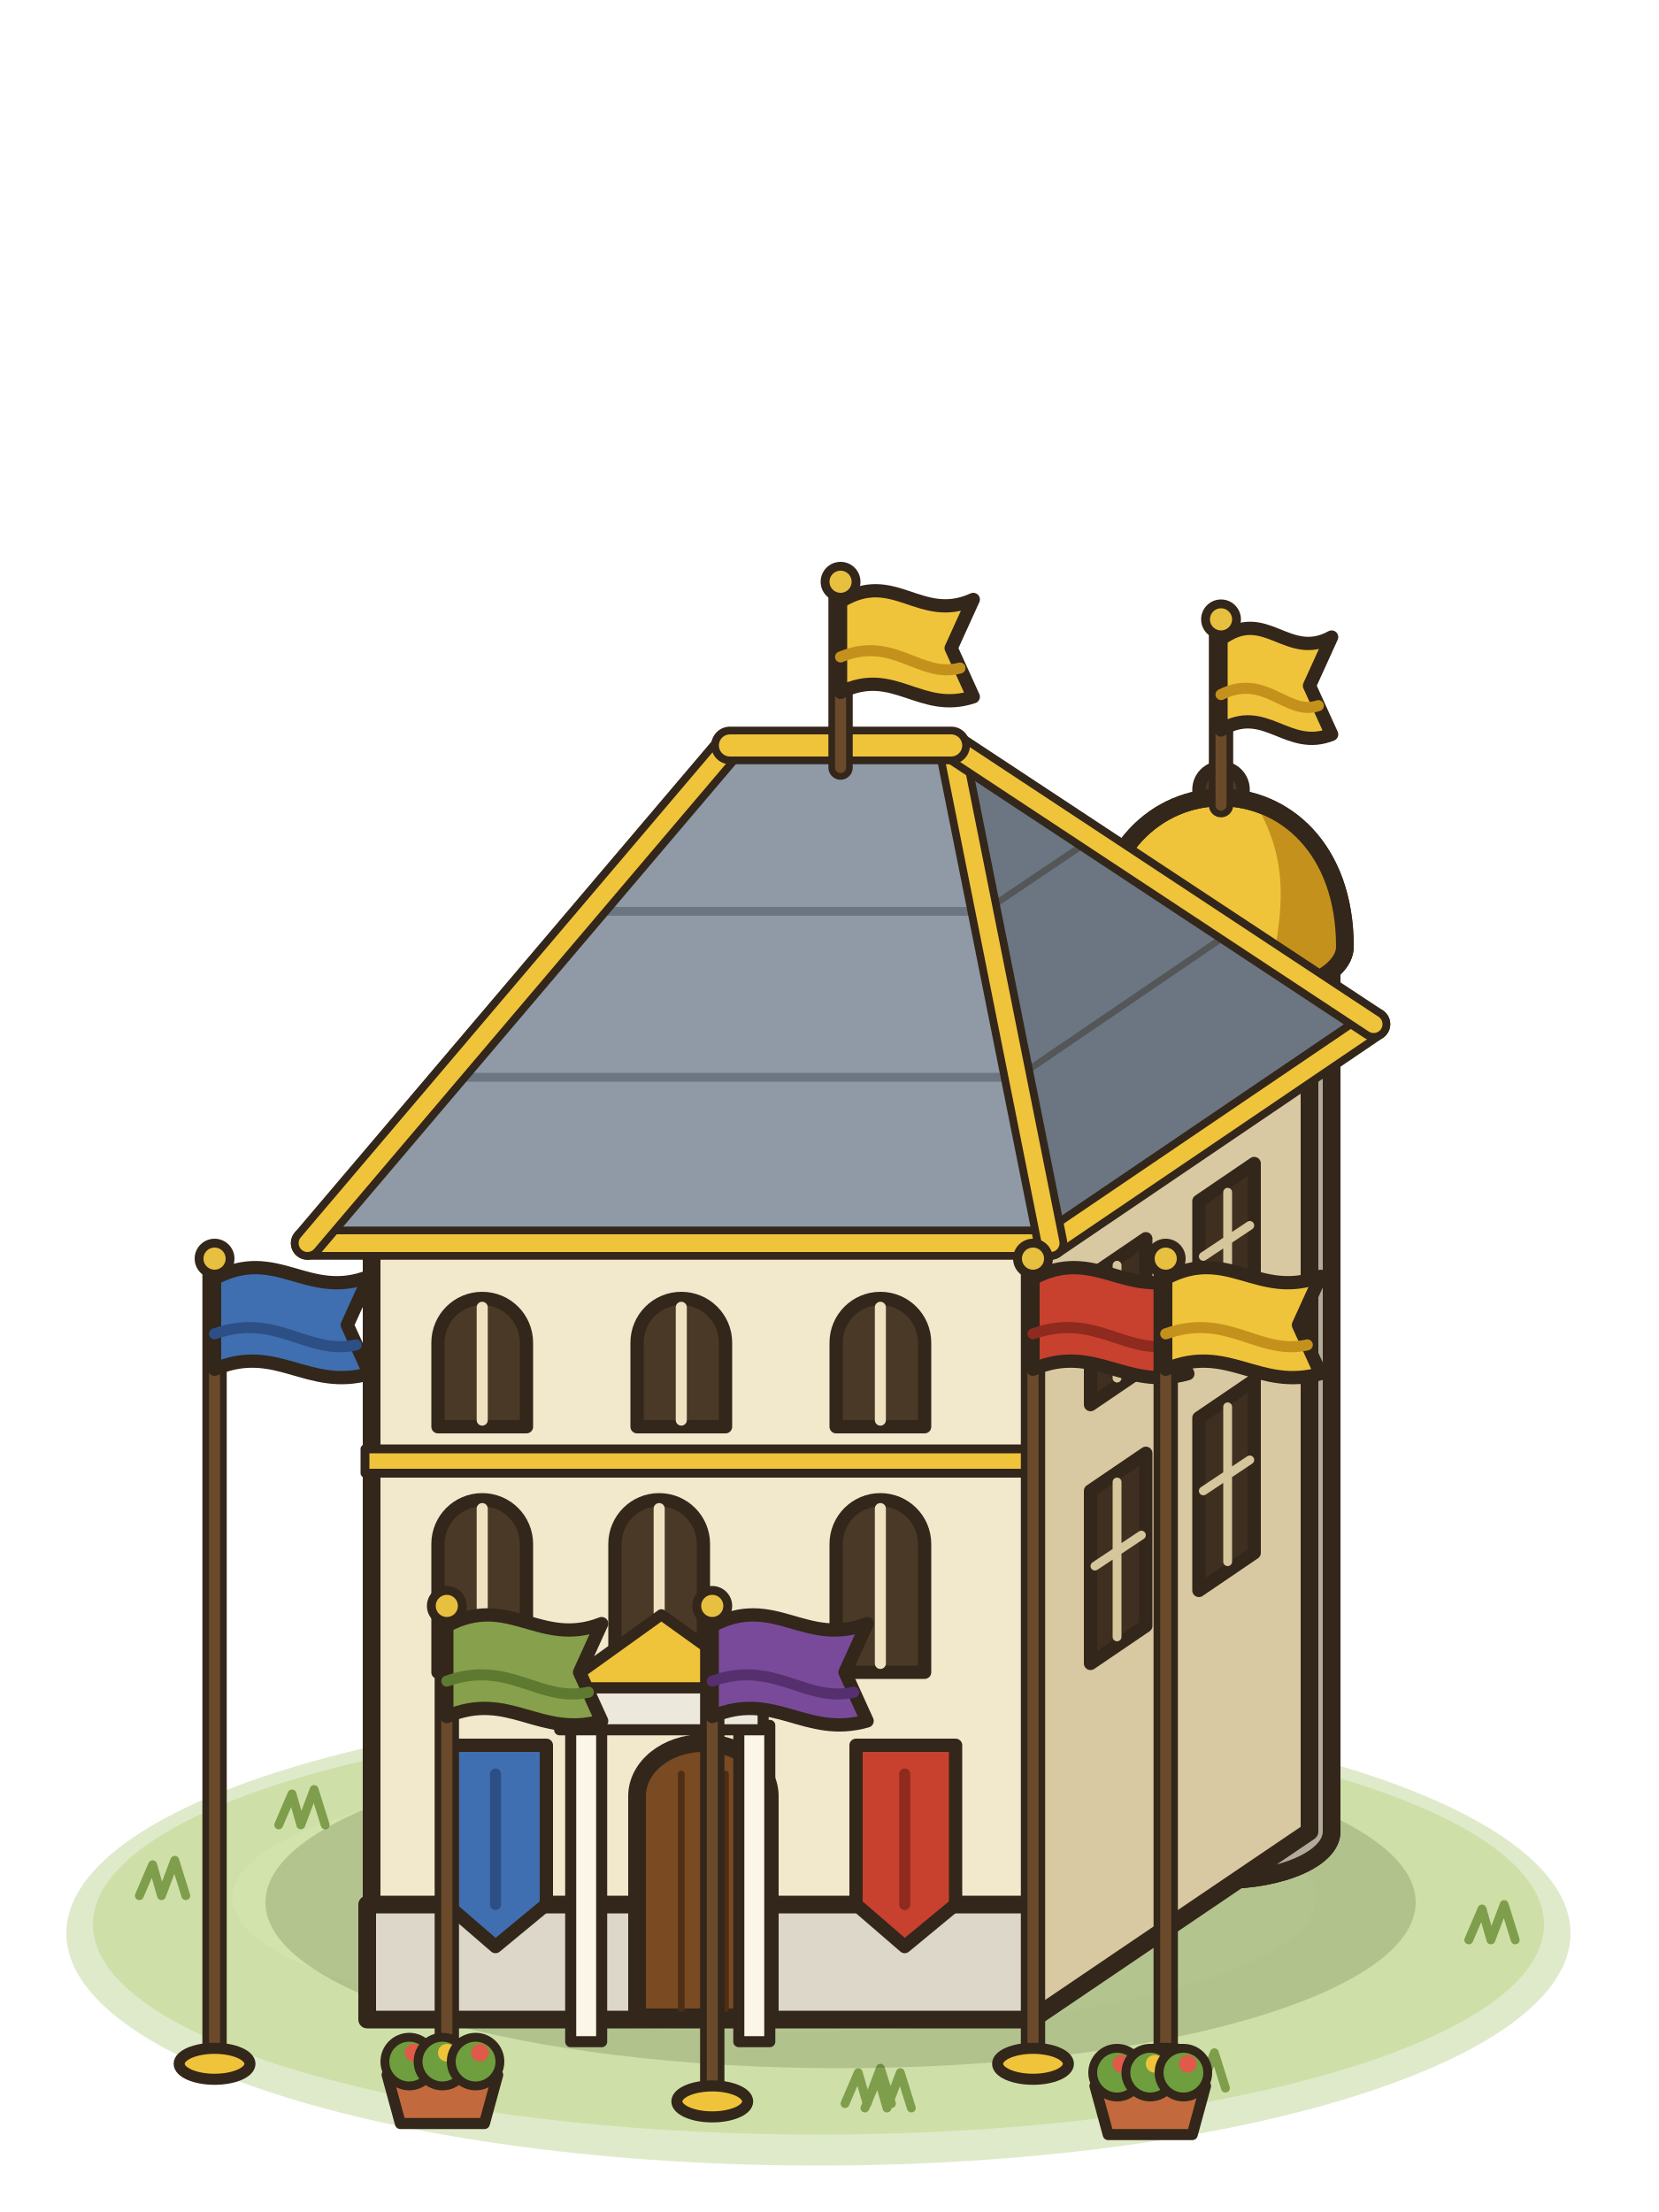
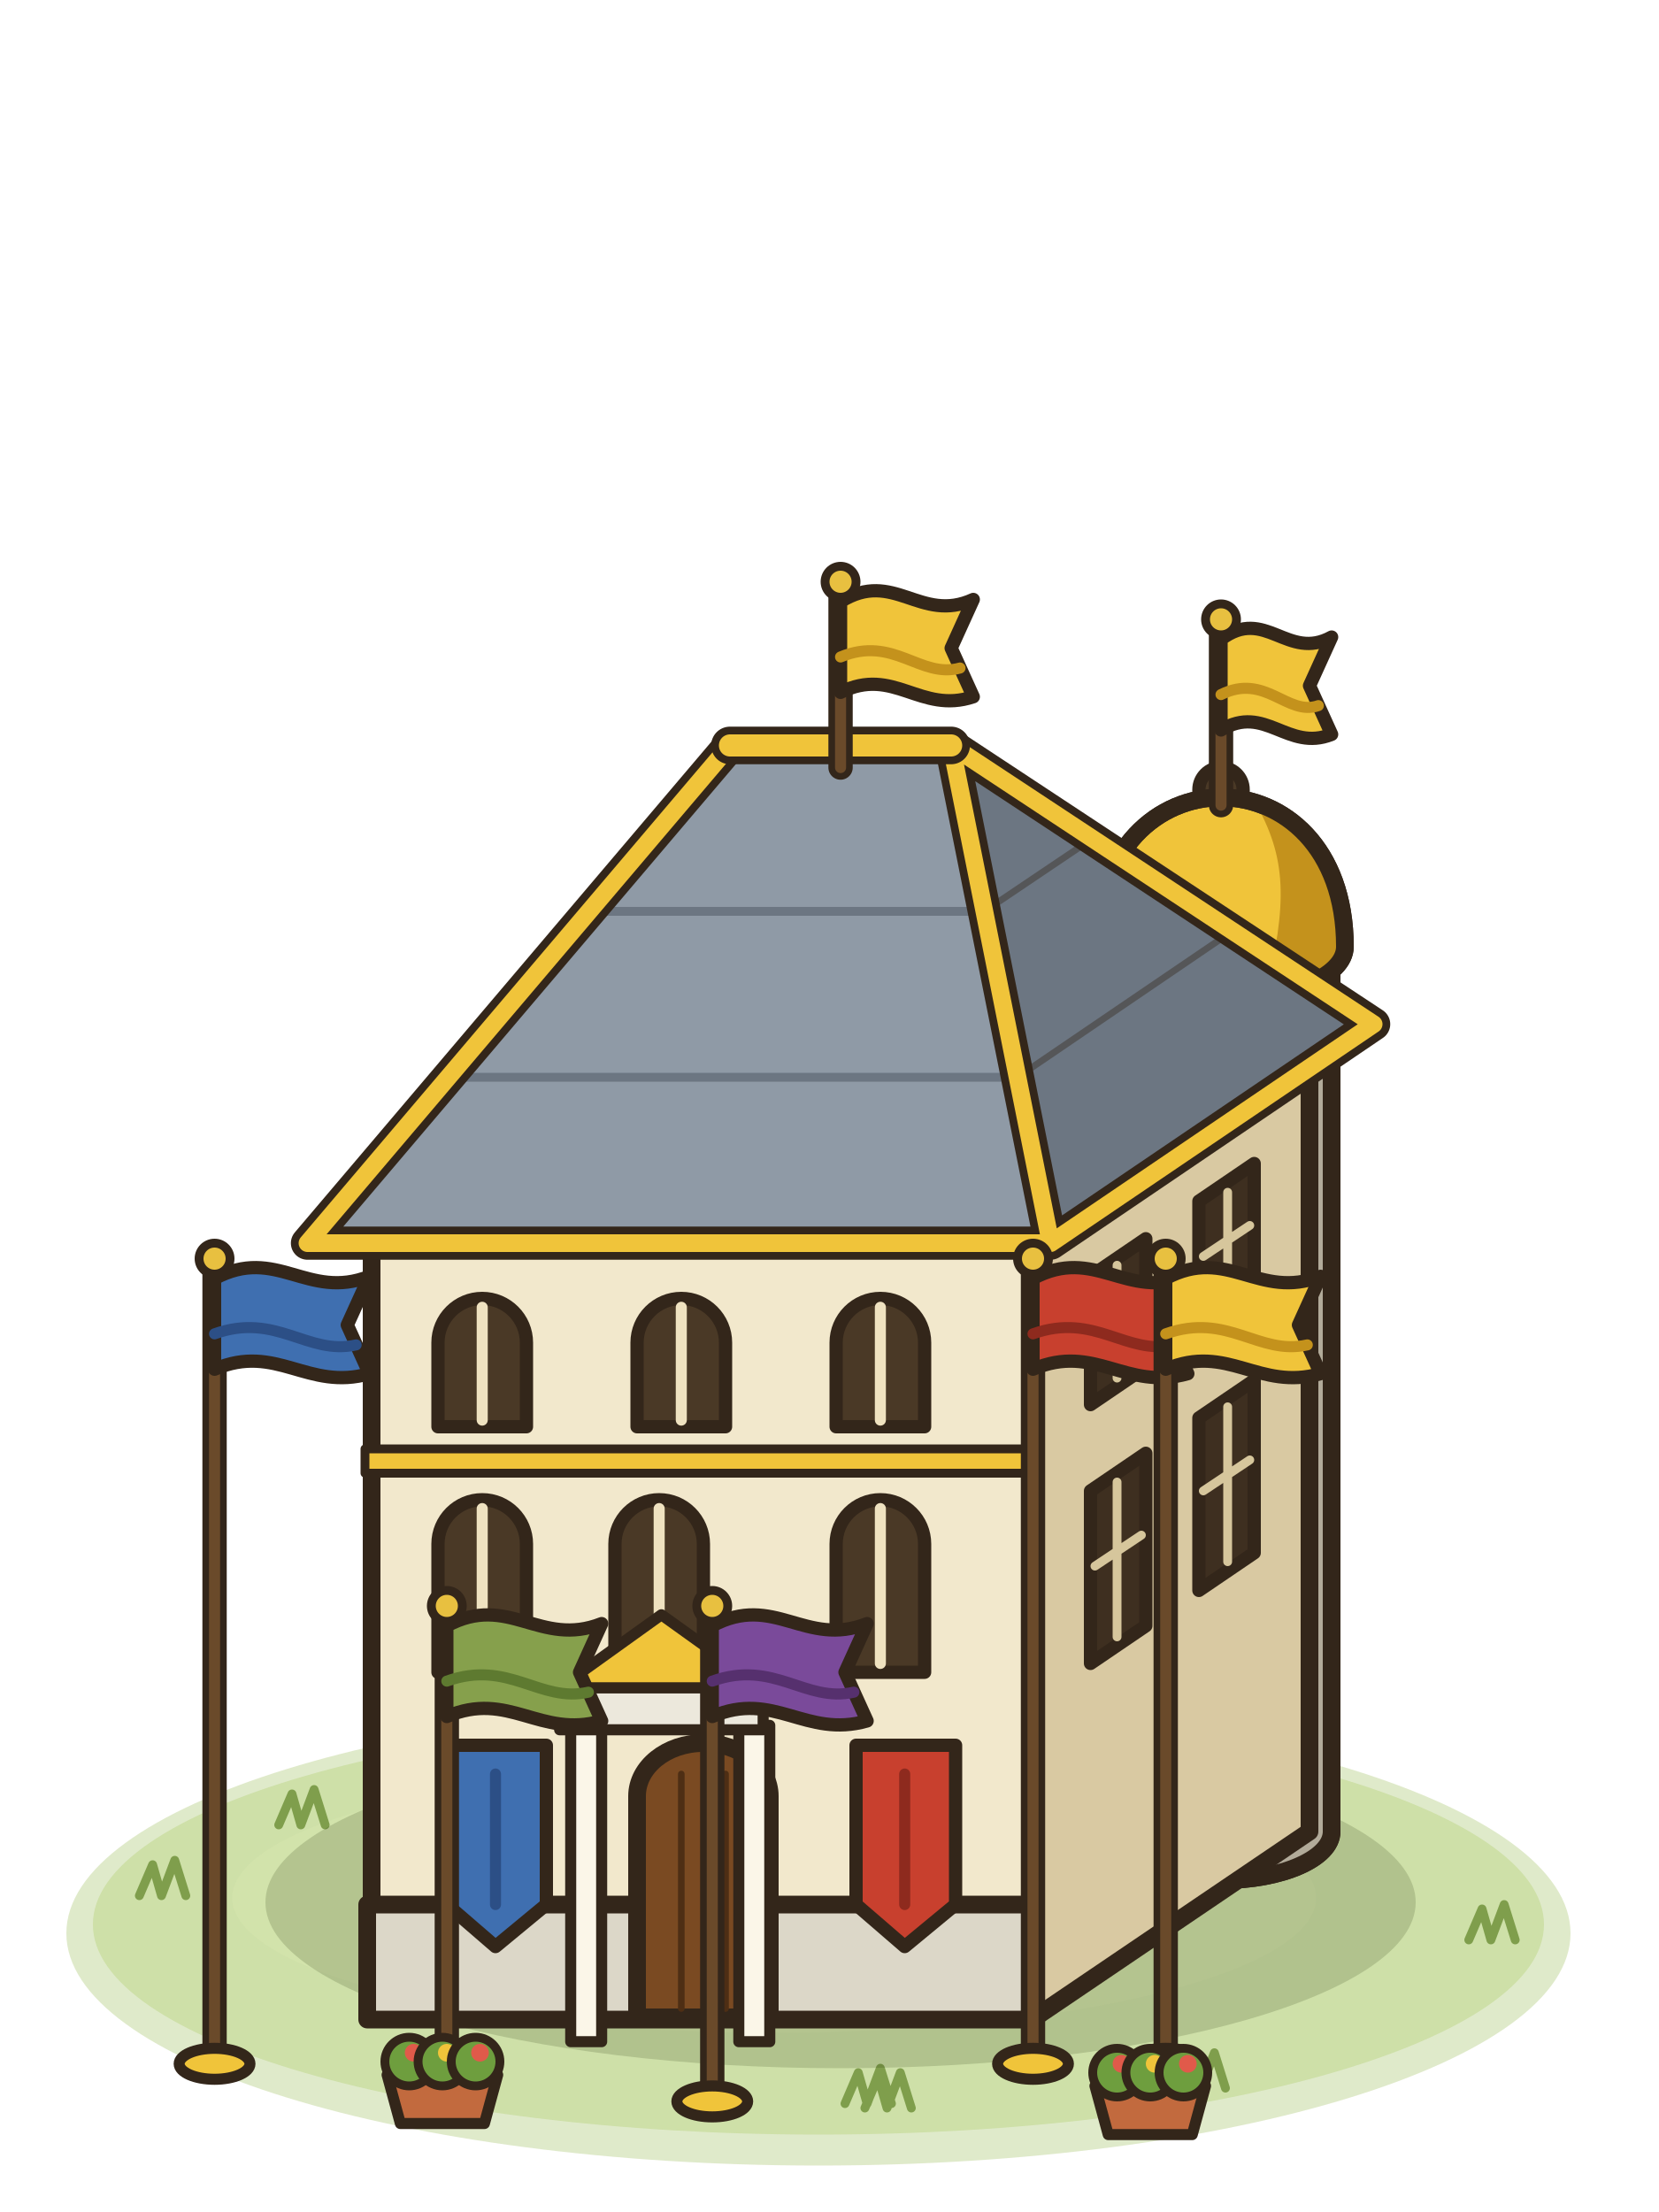
<svg xmlns="http://www.w3.org/2000/svg" viewBox="0 0 75 100">
  <g stroke="#33261a" stroke-width=".8" stroke-linejoin="round" stroke-linecap="round">
    <ellipse cx="37" cy="87.4" rx="34" ry="10.5" fill="#b9d08a" stroke="none" opacity=".45" />
    <ellipse cx="37" cy="87" rx="32.8" ry="9.5" fill="#c8dc9c" stroke="none" opacity=".75" />
    <ellipse cx="35" cy="85.8" rx="24.5" ry="6.1" fill="#d4e4ac" stroke="none" opacity=".7" />
    <path d="M38.2,95.1l.6-1.4,.4,1.4,.6-1.6,.5,1.6m-27.7-12.6l.6-1.4,.4,1.4,.6-1.6,.5,1.6m51.7,5.2l.6-1.4,.4,1.4,.6-1.6,.5,1.6m-29.4,7.6l.6-1.4,.4,1.4,.6-1.6,.5,1.6m9.7-15.7l.6-1.4,.4,1.4,.6-1.6,.5,1.6m.3,14.8l.6-1.4,.4,1.4,.6-1.6,.5,1.6m-49.1-8.7l.6-1.4,.4,1.4,.6-1.6,.5,1.6" fill="none" stroke="#7f9e4c" stroke-width=".4" />
    <ellipse cx="38" cy="86" rx="26" ry="7.5" fill="#2a3a10" stroke="none" opacity=".18" />
    <path d="M50.2,42.8V82.8A5,2.2 0 0 0 60.2,82.8V42.8Z" fill="#ece8dc" />
    <path d="M56.9,44.8V84.9A5,2.2 0 0 0 60.2,82.8V42.8Z" fill="#b2ab9a" stroke="none" />
    <path d="M50.2,42.8V82.8A5,2.2 0 0 0 60.2,82.8V42.8" fill="none" />
    <path d="M54.2,39.9V35.7A1,1 0 0 1 56.2,35.7V39.9Z" fill="#4a3926" stroke-width=".6" />
    <path d="M49.6,42.8C49.6,33.8 60.8,33.8 60.8,42.8A5.6,2.4 0 0 1 49.6,42.8Z" fill="#f0c43a" />
    <path d="M56.7,36.2C59.7,37.2 60.8,39.8 60.8,42.8A5.6,2.4 0 0 1 57.2,45C58.2,40.8 58.2,38.8 56.7,36.2Z" fill="#c4921c" stroke="none" />
    <path d="M49.6,42.8C49.6,33.8 60.8,33.8 60.8,42.8A5.6,2.4 0 0 1 49.6,42.8Z" fill="none" />
    <path d="M55.2,36.4l0-8" fill="none" stroke="#33261a" stroke-width="1.1" />
    <path d="M55.2,36.4l0-8" fill="none" stroke="#6a4a2a" stroke-width=".5" />
    <path d="M55.2,28.9C57.2,27.4 58.2,29.9 60.2,28.8L59.2,31L60.2,33.2C58.2,34 57.2,31.8 55.2,33Z" fill="#f0c43a" stroke-width=".6" />
    <path d="M55.2,31.4C57.2,30.4 58.2,32.4 59.6,31.9" fill="none" stroke="#c4921c" stroke-width=".5" />
    <circle cx="55.2" cy="28" r=".7" fill="#e8c040" stroke-width=".4" />
    <path d="M46.8,91.2l12.4-8.4,0-36.4-12.4,8.4Z" fill="#d9c9a2" />
    <path d="M16.8,91.2l30,0,0-36.4-30,0Z" fill="#f2e8cc" />
    <path d="M46.6,91.3l.2-.1,0-5.2-.2,.1Z" fill="#b2ab9a" />
    <path d="M16.6,91.3l30,0,0-5.2-30,0Z" fill="#dcd7c8" />
    <path d="M19.8,75.6V69.8A2,2 0 0 1 23.8,69.8V75.6Z" fill="#4a3926" stroke-width=".6" />
    <path d="M21.8,75.2l0-7" fill="none" stroke="#efe2c0" stroke-width=".5" />
    <path d="M27.8,75.6V69.8A2,2 0 0 1 31.8,69.8V75.6Z" fill="#4a3926" stroke-width=".6" />
    <path d="M29.8,75.2l0-7" fill="none" stroke="#efe2c0" stroke-width=".5" />
    <path d="M37.8,75.6V69.8A2,2 0 0 1 41.8,69.8V75.6Z" fill="#4a3926" stroke-width=".6" />
    <path d="M39.8,75.2l0-7" fill="none" stroke="#efe2c0" stroke-width=".5" />
    <path d="M28.8,91.2V81.2A3,2.4 0 0 1 34.8,81.2V91.2Z" fill="#7a4a22" />
    <path d="M30.8,90.8l0-10.6m2,10.6l0-10.6" fill="none" stroke="#4e2e14" stroke-width=".3" />
    <path d="M49.3,75.2l2.5-1.7,0-7.8-2.5,1.7Z" fill="#3e2f20" stroke-width=".6" />
    <path d="M50.5,74l0-7m-1,3.8l2.1-1.4" fill="none" stroke="#d6c69c" stroke-width=".4" />
    <path d="M54.2,71.9l2.5-1.7,0-7.8-2.5,1.7Z" fill="#3e2f20" stroke-width=".6" />
    <path d="M55.5,70.6l0-7m-1.1,3.8l2.1-1.4" fill="none" stroke="#d6c69c" stroke-width=".4" />
    <path d="M19.8,64.5V60.7A2,2 0 0 1 23.8,60.7V64.5Z" fill="#4a3926" stroke-width=".6" />
    <path d="M21.8,64.2l0-5.1" fill="none" stroke="#efe2c0" stroke-width=".5" />
    <path d="M28.8,64.5V60.7A2,2 0 0 1 32.8,60.7V64.5Z" fill="#4a3926" stroke-width=".6" />
    <path d="M30.8,64.2l0-5.1" fill="none" stroke="#efe2c0" stroke-width=".5" />
    <path d="M37.8,64.5V60.7A2,2 0 0 1 41.8,60.7V64.5Z" fill="#4a3926" stroke-width=".6" />
    <path d="M39.8,64.2l0-5.1" fill="none" stroke="#efe2c0" stroke-width=".5" />
    <path d="M49.3,63.5l2.5-1.7,0-5.8-2.5,1.7Z" fill="#3e2f20" stroke-width=".6" />
    <path d="M50.5,62.3l0-5.1m-1,3l2.1-1.5" fill="none" stroke="#d6c69c" stroke-width=".4" />
    <path d="M54.2,60.2l2.5-1.7,0-5.9-2.5,1.7Z" fill="#3e2f20" stroke-width=".6" />
    <path d="M55.5,58.9l0-5m-1.1,2.9l2.1-1.4" fill="none" stroke="#d6c69c" stroke-width=".4" />
    <path d="M16.5,66.6l30.4,0,0-1.1-30.4,0Z" fill="#f0c43a" stroke-width=".4" />
    <path d="M16.7,56.7l30,0,0-1.2-30,0Z" fill="#f0c43a" stroke-width=".4" />
    <path d="M46.8,56.6l12.4-8.4,0-1.2-12.4,8.5Z" fill="#c4921c" stroke-width=".4" />
    <path d="M20.2,78.9l4.5,0,0,7.2-2.3,1.9-2.2-1.9Z" fill="#3f6fb0" stroke-width=".6" />
    <path d="M22.4,80.2l0,5.9" fill="none" stroke="#2c4f86" stroke-width=".5" />
    <path d="M38.7,78.9l4.5,0,0,7.2-2.3,1.9-2.2-1.9Z" fill="#c8402e" stroke-width=".6" />
    <path d="M40.9,80.2l0,5.9" fill="none" stroke="#8e2a1e" stroke-width=".5" />
    <rect x="25.8" y="78" width="1.4" height="14.3" fill="#fbf6e8" stroke-width=".5" />
    <rect x="33.4" y="78" width="1.4" height="14.3" fill="#fbf6e8" stroke-width=".5" />
    <path d="M25.3,78.2l9.2,0,0-1.9-9.2,0Z" fill="#ece8dc" stroke-width=".5" />
    <path d="M25.3,76.3l9.2,0-4.6-3.3Z" fill="#f0c43a" stroke-width=".5" />
    <path d="M28.5,46.3l33.6,0-19.1-12.6-10,0Z" fill="#6c7682" />
    <path d="M13.9,56.2 28.5,46.3 33,33.7Z" fill="#8f9aa6" />
    <path d="M47.5,56.2 62.1,46.3 43,33.7Z" fill="#6c7682" />
    <path d="M13.9,56.2l33.6,0-4.5-22.5-10,0Z" fill="#8f9aa6" />
-     <path d="M20.3,48.7l25.7,0" fill="none" stroke="#6c7682" stroke-width=".4" />
-     <path d="M46,48.7l9.7-6.6" fill="none" stroke="#33261a" stroke-width=".3" opacity=".4" />
-     <path d="M26.6,41.2l17.9,0" fill="none" stroke="#6c7682" stroke-width=".4" />
-     <path d="M44.5,41.2l4.9-3.3" fill="none" stroke="#33261a" stroke-width=".3" opacity=".4" />
-     <path d="M13.9,56.2l33.6,0,14.6-9.9" fill="none" stroke="#33261a" stroke-width="1.5" />
-     <path d="M13.9,56.2l33.6,0,14.6-9.9" fill="none" stroke="#f0c43a" stroke-width=".8" />
-     <path d="M13.9,56.2 33,33.7" fill="none" stroke="#33261a" stroke-width="1.5" />
-     <path d="M13.9,56.2 33,33.7" fill="none" stroke="#f0c43a" stroke-width=".8" />
-     <path d="M47.5,56.2 43,33.7" fill="none" stroke="#33261a" stroke-width="1.5" />
-     <path d="M47.5,56.2 43,33.7" fill="none" stroke="#f0c43a" stroke-width=".8" />
-     <path d="M62.1,46.3 43,33.7" fill="none" stroke="#33261a" stroke-width="1.5" />
-     <path d="M62.1,46.3 43,33.7" fill="none" stroke="#f0c43a" stroke-width=".8" />
+     <path d="M20.3,48.7l25.7,0m-19.4-7.5l17.9,0" fill="none" stroke="#6c7682" stroke-width=".4" />
+     <path d="M46,48.7l9.7-6.6m-11.2-.9l4.9-3.3" fill="none" stroke="#33261a" stroke-width=".3" opacity=".4" />
+     <path d="M13.9,56.2 47.5,56.2 62.1,46.3M13.9,56.2 33,33.7M47.5,56.2 43,33.7M62.1,46.3 43,33.7" fill="none" stroke="#33261a" stroke-width="1.5" />
+     <path d="M13.9,56.2 47.5,56.2 62.1,46.3M13.9,56.2 33,33.7M47.5,56.2 43,33.7M62.1,46.3 43,33.7" fill="none" stroke="#f0c43a" stroke-width=".8" />
    <path d="M33,33.7l10,0" fill="none" stroke="#33261a" stroke-width="1.7" />
    <path d="M33,33.7l10,0" fill="none" stroke="#f0c43a" stroke-width="1" />
    <path d="M9.7,93.3l0-36" fill="none" stroke="#33261a" stroke-width="1.1" />
    <path d="M9.7,93.3l0-36" fill="none" stroke="#6a4a2a" stroke-width=".5" />
    <path d="M9.7,57.8C12.5,56.3 13.9,58.8 16.7,57.7L15.7,59.9L16.7,62.1C13.9,62.9 12.5,60.7 9.7,61.9Z" fill="#3f6fb0" stroke-width=".6" />
    <path d="M9.7,60.3C12.5,59.3 13.9,61.3 16.1,60.8" fill="none" stroke="#2c4f86" stroke-width=".5" />
    <circle cx="9.7" cy="56.9" r=".7" fill="#e8c040" stroke-width=".4" />
    <ellipse cx="9.7" cy="93.3" rx="1.6" ry=".7" fill="#f0c43a" stroke-width=".5" />
    <path d="M20.2,95l0-22" fill="none" stroke="#33261a" stroke-width="1.1" />
    <path d="M20.2,95l0-22" fill="none" stroke="#6a4a2a" stroke-width=".5" />
    <path d="M20.2,73.5C23,72 24.4,74.5 27.2,73.4L26.2,75.6L27.2,77.8C24.4,78.6 23,76.4 20.2,77.6Z" fill="#86a04c" stroke-width=".6" />
    <path d="M20.2,76C23,75 24.4,77 26.6,76.5" fill="none" stroke="#5e7a30" stroke-width=".5" />
    <circle cx="20.2" cy="72.6" r=".7" fill="#e8c040" stroke-width=".4" />
    <ellipse cx="20.2" cy="95" rx="1.6" ry=".7" fill="#f0c43a" stroke-width=".5" />
    <path d="M32.2,95l0-22" fill="none" stroke="#33261a" stroke-width="1.1" />
    <path d="M32.2,95l0-22" fill="none" stroke="#6a4a2a" stroke-width=".5" />
    <path d="M32.2,73.5C35,72 36.4,74.5 39.2,73.4L38.2,75.6L39.2,77.8C36.4,78.6 35,76.4 32.2,77.6Z" fill="#7a4a9a" stroke-width=".6" />
    <path d="M32.2,76C35,75 36.4,77 38.6,76.5" fill="none" stroke="#56306e" stroke-width=".5" />
    <circle cx="32.2" cy="72.6" r=".7" fill="#e8c040" stroke-width=".4" />
    <ellipse cx="32.2" cy="95" rx="1.6" ry=".7" fill="#f0c43a" stroke-width=".5" />
    <path d="M46.7,93.3l0-36" fill="none" stroke="#33261a" stroke-width="1.1" />
    <path d="M46.7,93.3l0-36" fill="none" stroke="#6a4a2a" stroke-width=".5" />
    <path d="M46.7,57.8C49.5,56.3 50.9,58.8 53.7,57.7L52.7,59.9L53.7,62.1C50.9,62.9 49.5,60.7 46.7,61.9Z" fill="#c8402e" stroke-width=".6" />
    <path d="M46.7,60.3C49.5,59.3 50.9,61.3 53.1,60.8" fill="none" stroke="#8e2a1e" stroke-width=".5" />
    <circle cx="46.7" cy="56.9" r=".7" fill="#e8c040" stroke-width=".4" />
    <ellipse cx="46.7" cy="93.3" rx="1.6" ry=".7" fill="#f0c43a" stroke-width=".5" />
    <path d="M52.7,93.3l0-36" fill="none" stroke="#33261a" stroke-width="1.1" />
    <path d="M52.7,93.3l0-36" fill="none" stroke="#6a4a2a" stroke-width=".5" />
    <path d="M52.7,57.8C55.5,56.3 56.9,58.8 59.7,57.7L58.7,59.9L59.7,62.1C56.9,62.9 55.5,60.7 52.7,61.9Z" fill="#f0c43a" stroke-width=".6" />
    <path d="M52.7,60.3C55.5,59.3 56.9,61.3 59.1,60.8" fill="none" stroke="#c4921c" stroke-width=".5" />
    <circle cx="52.7" cy="56.9" r=".7" fill="#e8c040" stroke-width=".4" />
    <ellipse cx="52.7" cy="93.3" rx="1.6" ry=".7" fill="#f0c43a" stroke-width=".5" />
    <path d="M38,34.7l0-8" fill="none" stroke="#33261a" stroke-width="1.1" />
    <path d="M38,34.7l0-8" fill="none" stroke="#6a4a2a" stroke-width=".5" />
    <path d="M38,27.2C40.4,25.7 41.6,28.2 44,27.1L43,29.3L44,31.5C41.6,32.3 40.4,30.1 38,31.3Z" fill="#f0c43a" stroke-width=".6" />
    <path d="M38,29.7C40.4,28.7 41.6,30.7 43.4,30.2" fill="none" stroke="#c4921c" stroke-width=".5" />
    <circle cx="38" cy="26.3" r=".7" fill="#e8c040" stroke-width=".4" />
    <path d="M17.5,93.8H22.5L21.9,96H18.1Z" fill="#c26a3e" stroke-width=".5" />
    <circle cx="18.5" cy="93.2" r="1.1" fill="#6e9e3e" stroke-width=".4" />
    <circle cx="18.7" cy="92.8" r=".4" fill="#e05a4a" stroke="none" />
    <circle cx="20" cy="93.2" r="1.1" fill="#6e9e3e" stroke-width=".4" />
    <circle cx="20.2" cy="92.8" r=".4" fill="#f0c43a" stroke="none" />
    <circle cx="21.5" cy="93.2" r="1.1" fill="#6e9e3e" stroke-width=".4" />
    <circle cx="21.7" cy="92.8" r=".4" fill="#e05a4a" stroke="none" />
    <path d="M49.5,94.3H54.5L53.9,96.5H50.1Z" fill="#c26a3e" stroke-width=".5" />
    <circle cx="50.5" cy="93.7" r="1.1" fill="#6e9e3e" stroke-width=".4" />
    <circle cx="50.7" cy="93.3" r=".4" fill="#e05a4a" stroke="none" />
    <circle cx="52" cy="93.7" r="1.1" fill="#6e9e3e" stroke-width=".4" />
    <circle cx="52.2" cy="93.3" r=".4" fill="#f0c43a" stroke="none" />
    <circle cx="53.5" cy="93.7" r="1.1" fill="#6e9e3e" stroke-width=".4" />
    <circle cx="53.7" cy="93.3" r=".4" fill="#e05a4a" stroke="none" />
  </g>
</svg>
